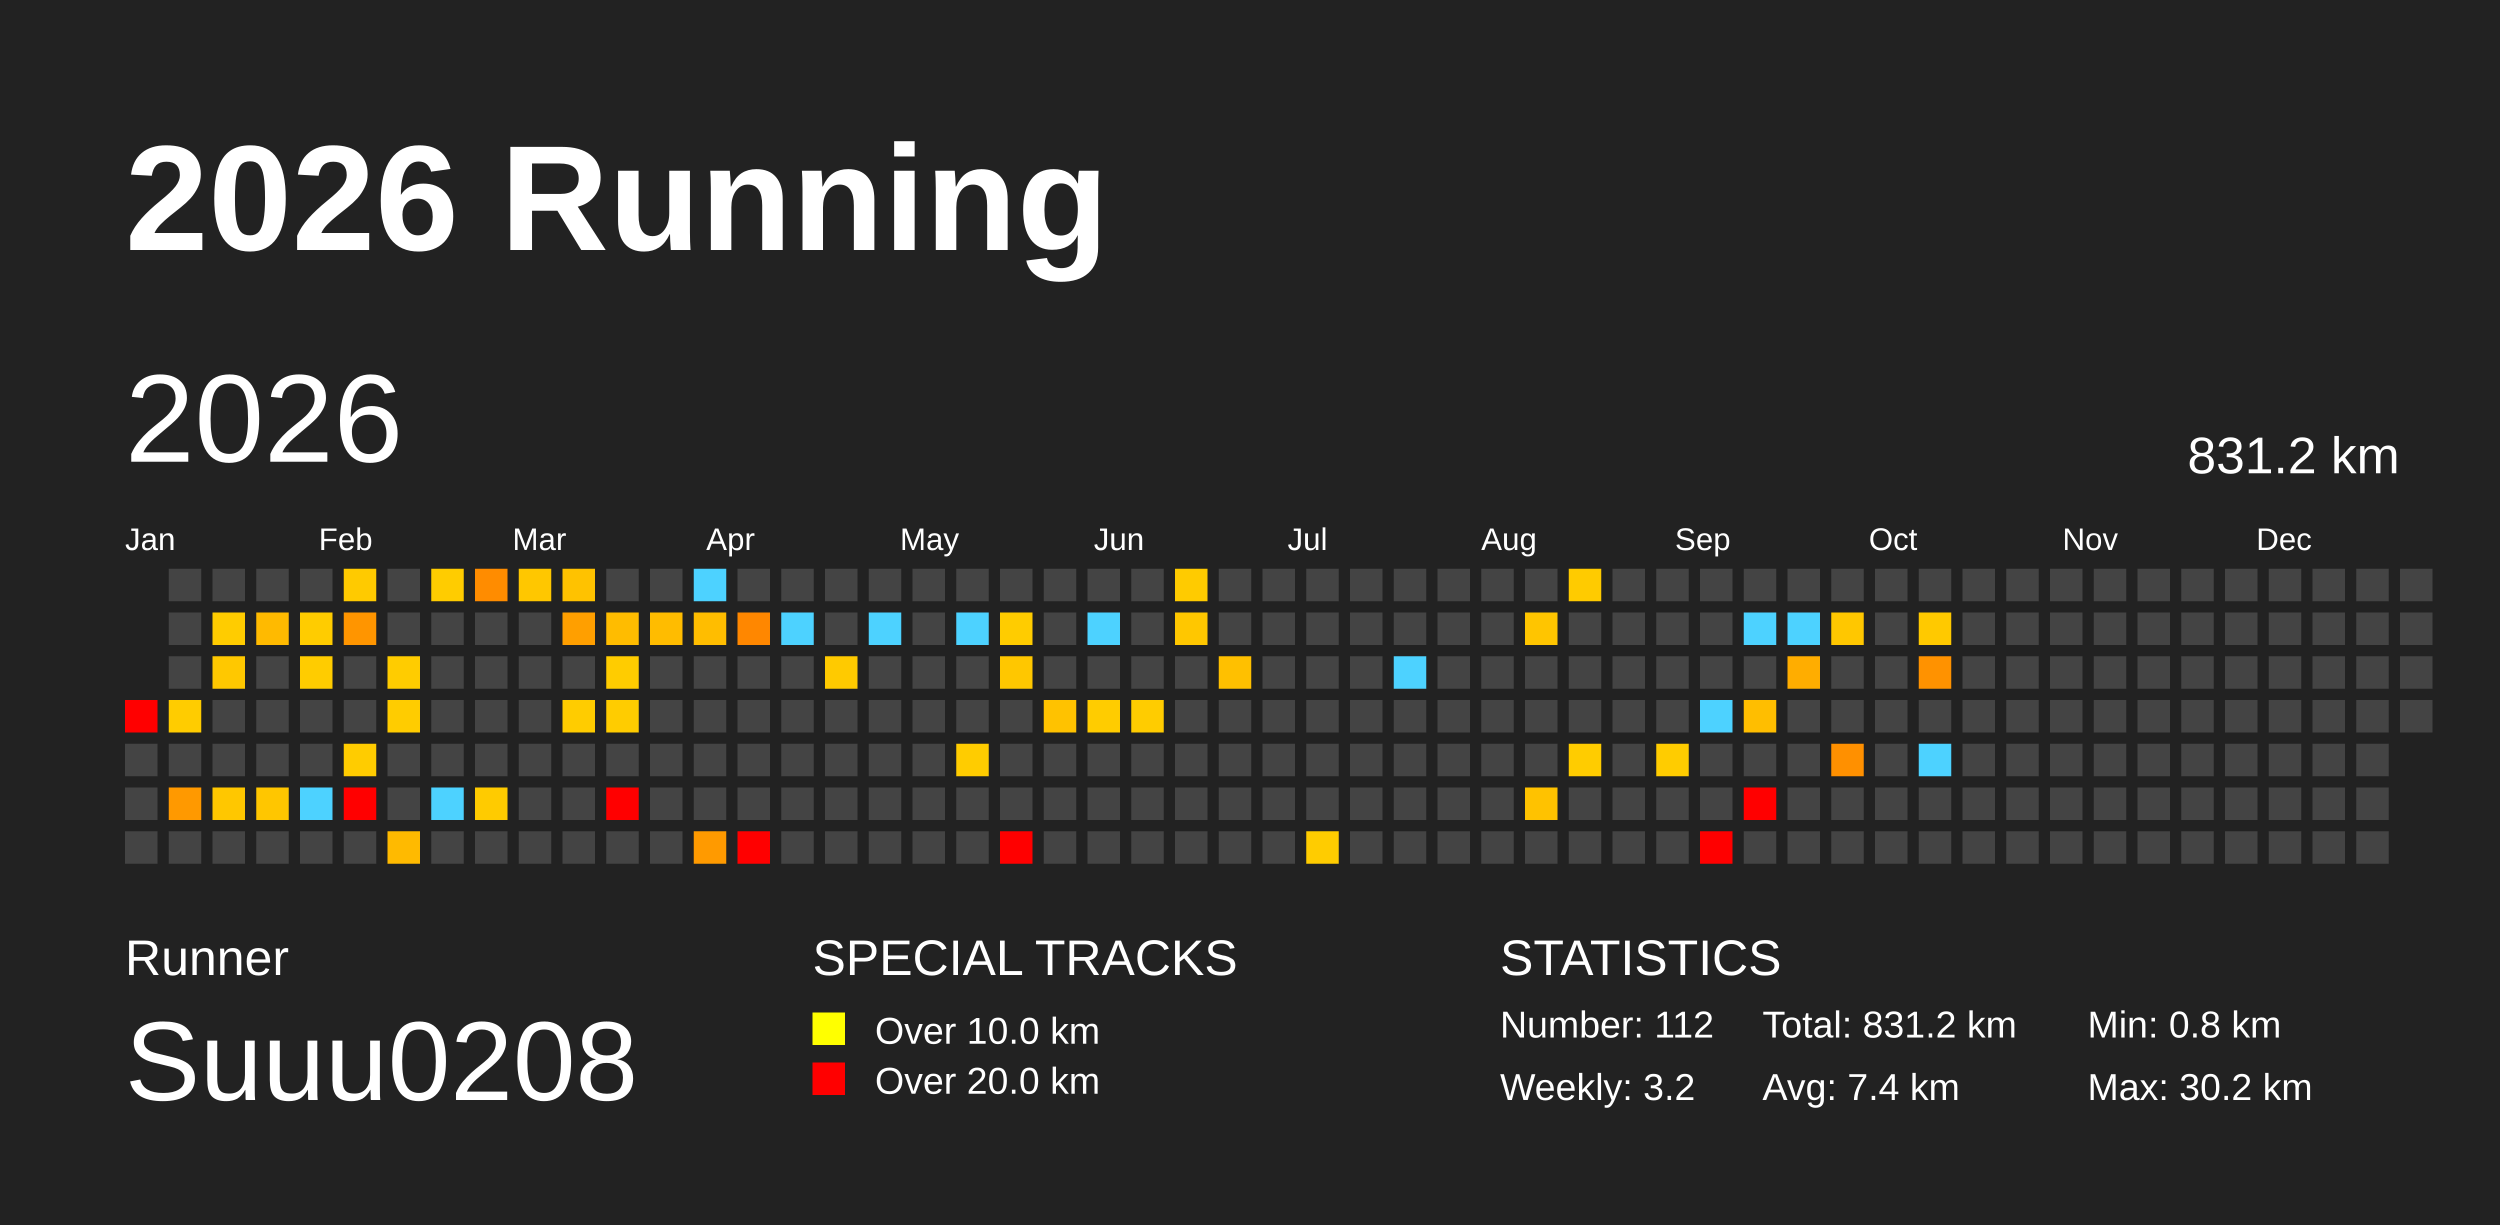
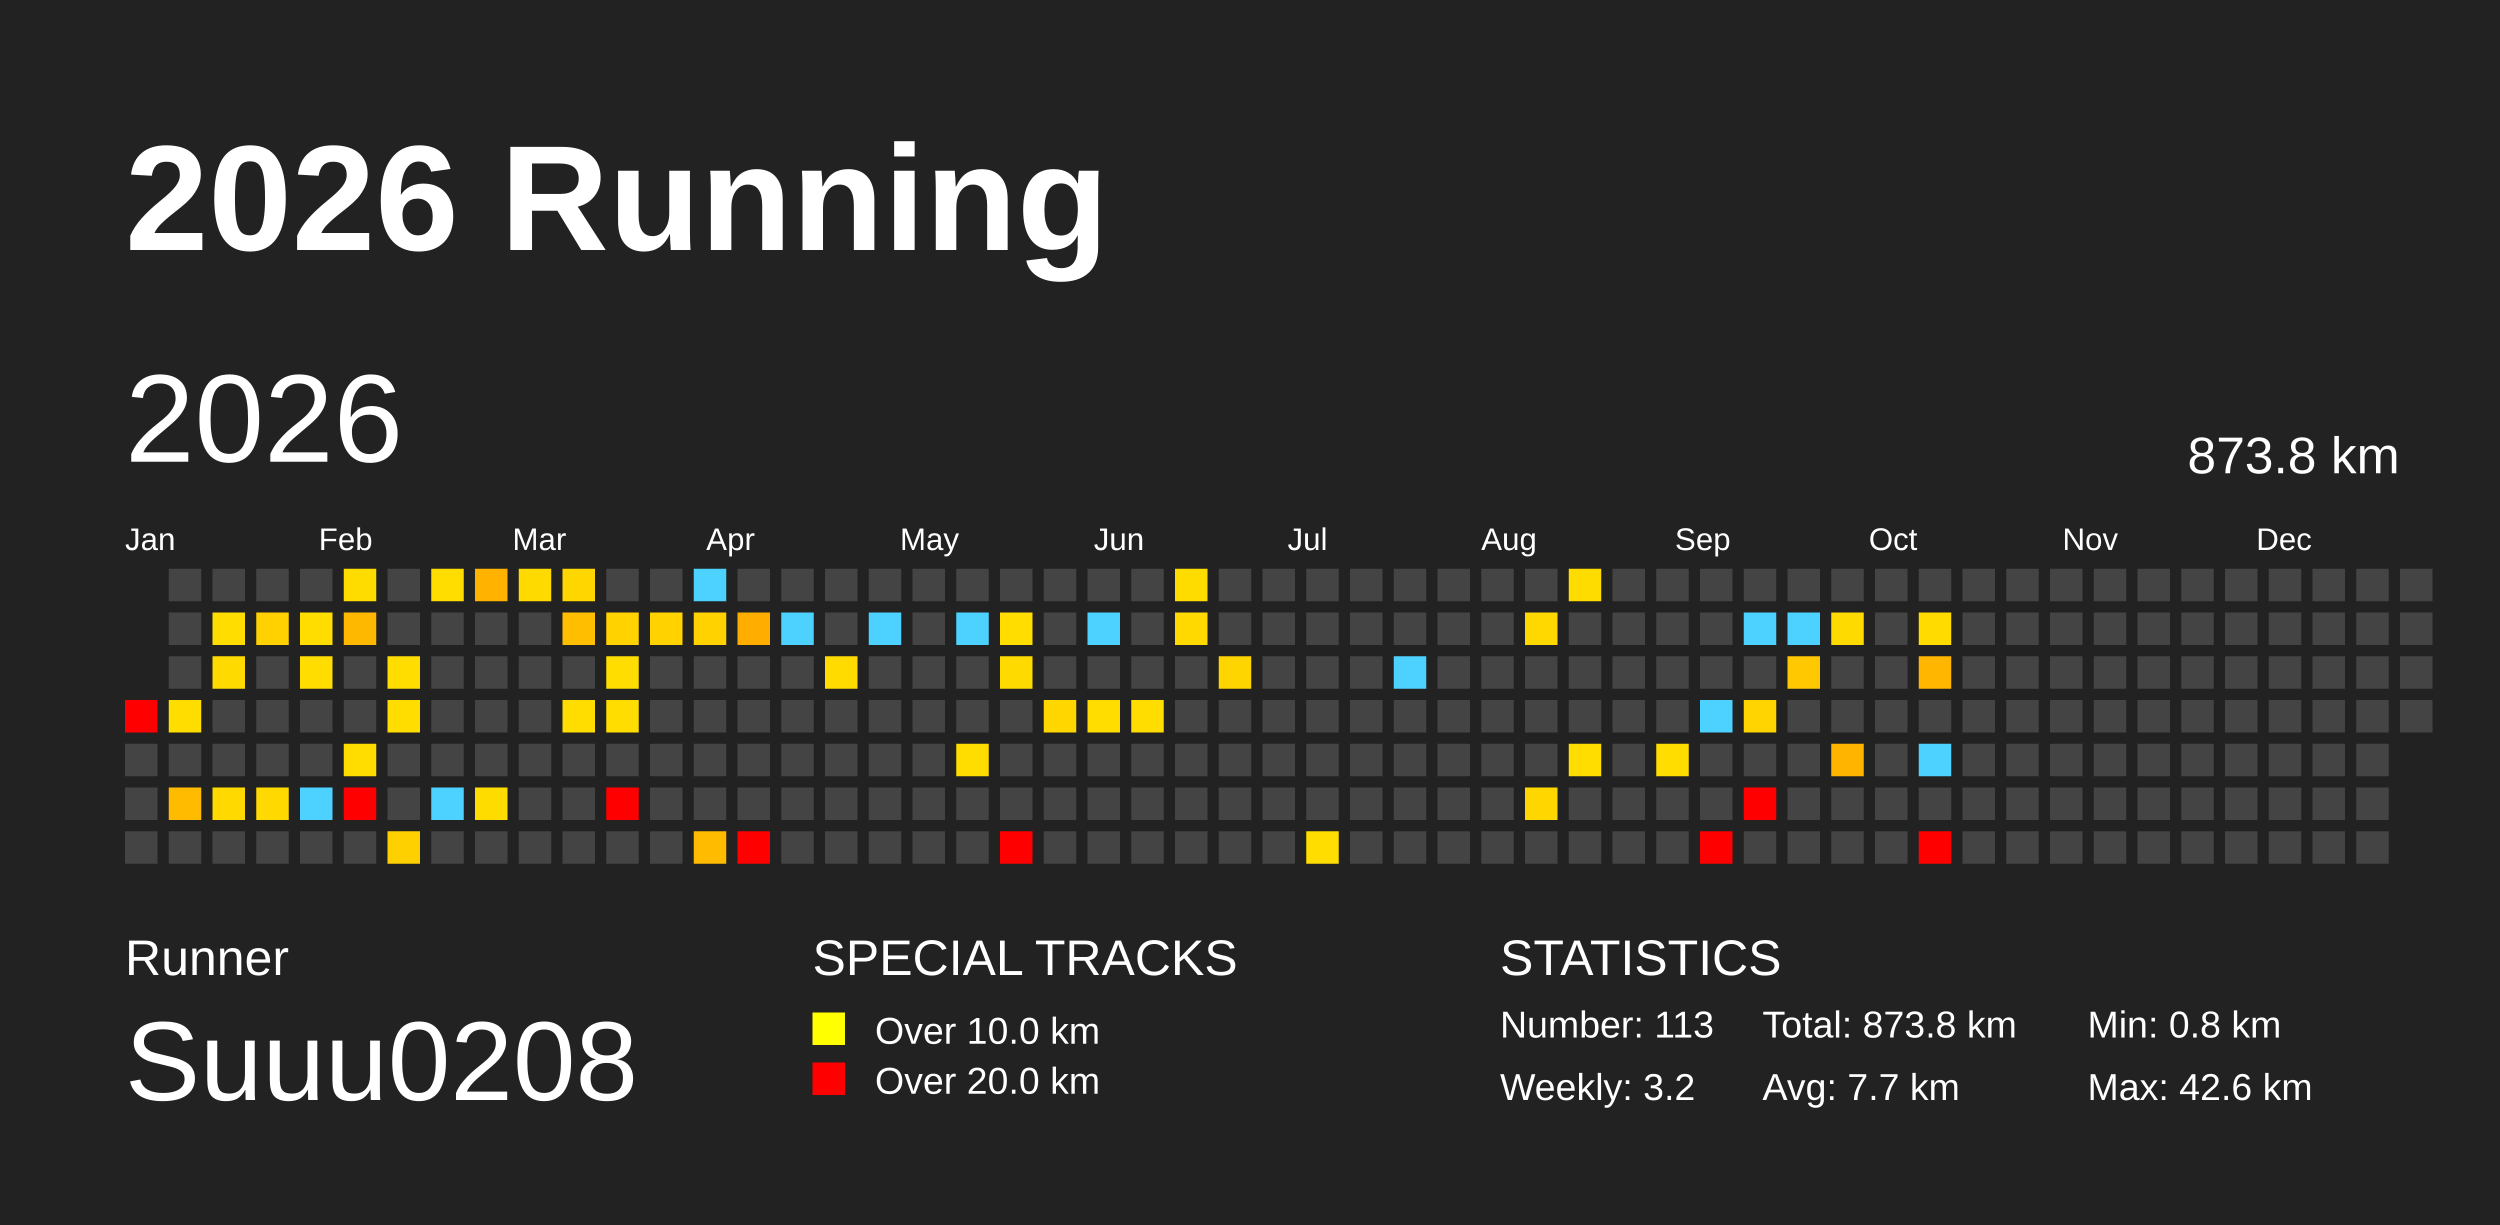
<svg xmlns="http://www.w3.org/2000/svg" baseProfile="full" height="98mm" version="1.1" viewBox="0,0,200,98" width="200mm">
  <defs />
  <rect fill="#222222" height="98" width="200" x="0" y="0" />
  <text fill="#FFFFFF" style="font-size:12px; font-family:Arial; font-weight:bold;" x="10" y="20">2026 Running</text>
  <text fill="#FFFFFF" style="font-size:4px; font-family:Arial" x="10" y="78">Runner</text>
  <text fill="#FFFFFF" style="font-size:9px; font-family:Arial" x="10" y="88">Suuu0208</text>
  <text fill="#FFFFFF" style="font-size:4px; font-family:Arial" x="65" y="78">SPECIAL TRACKS</text>
  <rect fill="yellow" height="2.6" width="2.6" x="65" y="81" />
  <text fill="#FFFFFF" style="font-size:3px; font-family:Arial" x="70" y="83.5">Over 10.0 km</text>
  <rect fill="red" height="2.6" width="2.6" x="65" y="85" />
  <text fill="#FFFFFF" style="font-size:3px; font-family:Arial" x="70" y="87.5">Over 20.0 km</text>
  <text fill="#FFFFFF" style="font-size:4px; font-family:Arial" x="120" y="78">STATISTICS</text>
-   <text fill="#FFFFFF" style="font-size:3px; font-family:Arial" x="120" y="83">Number: 112</text>
+   <text fill="#FFFFFF" style="font-size:3px; font-family:Arial" x="120" y="83">Number: 113</text>
  <text fill="#FFFFFF" style="font-size:3px; font-family:Arial" x="120" y="88">Weekly: 3.2</text>
-   <text fill="#FFFFFF" style="font-size:3px; font-family:Arial" x="141" y="83">Total: 831.2 km</text>
-   <text fill="#FFFFFF" style="font-size:3px; font-family:Arial" x="141" y="88">Avg: 7.4 km</text>
+   <text fill="#FFFFFF" style="font-size:3px; font-family:Arial" x="141" y="83">Total: 873.8 km</text>
+   <text fill="#FFFFFF" style="font-size:3px; font-family:Arial" x="141" y="88">Avg: 7.7 km</text>
  <text fill="#FFFFFF" style="font-size:3px; font-family:Arial" x="167" y="83">Min: 0.8 km</text>
-   <text fill="#FFFFFF" style="font-size:3px; font-family:Arial" x="167" y="88">Max: 30.2 km</text>
+   <text fill="#FFFFFF" style="font-size:3px; font-family:Arial" x="167" y="88">Max: 42.6 km</text>
  <text dominant-baseline="hanging" fill="#FFFFFF" style="font-size:10.0px; font-family:Arial;" x="10" y="30">2026</text>
-   <text dominant-baseline="hanging" fill="#FFFFFF" style="font-size:4.125px; font-family:Arial;" x="175" y="35">831.2 km</text>
+   <text dominant-baseline="hanging" fill="#FFFFFF" style="font-size:4.125px; font-family:Arial;" x="175" y="35">873.8 km</text>
  <text fill="#FFFFFF" style="font-size:2.5px; font-family:Arial" x="10.0" y="44">Jan</text>
  <text fill="#FFFFFF" style="font-size:2.5px; font-family:Arial" x="25.5" y="44">Feb</text>
  <text fill="#FFFFFF" style="font-size:2.5px; font-family:Arial" x="41.0" y="44">Mar</text>
  <text fill="#FFFFFF" style="font-size:2.5px; font-family:Arial" x="56.5" y="44">Apr</text>
  <text fill="#FFFFFF" style="font-size:2.5px; font-family:Arial" x="72.0" y="44">May</text>
  <text fill="#FFFFFF" style="font-size:2.5px; font-family:Arial" x="87.5" y="44">Jun</text>
  <text fill="#FFFFFF" style="font-size:2.5px; font-family:Arial" x="103.0" y="44">Jul</text>
  <text fill="#FFFFFF" style="font-size:2.5px; font-family:Arial" x="118.5" y="44">Aug</text>
  <text fill="#FFFFFF" style="font-size:2.5px; font-family:Arial" x="134.0" y="44">Sep</text>
  <text fill="#FFFFFF" style="font-size:2.5px; font-family:Arial" x="149.5" y="44">Oct</text>
  <text fill="#FFFFFF" style="font-size:2.5px; font-family:Arial" x="165.0" y="44">Nov</text>
  <text fill="#FFFFFF" style="font-size:2.5px; font-family:Arial" x="180.5" y="44">Dec</text>
  <rect fill="red" height="2.6" width="2.6" x="10.0" y="56.0" />
  <rect fill="#444444" height="2.6" width="2.6" x="10.0" y="59.5" />
  <rect fill="#444444" height="2.6" width="2.6" x="10.0" y="63.0" />
  <rect fill="#444444" height="2.6" width="2.6" x="10.0" y="66.5" />
  <rect fill="#444444" height="2.6" width="2.6" x="13.5" y="45.5" />
  <rect fill="#444444" height="2.6" width="2.6" x="13.5" y="49.0" />
  <rect fill="#444444" height="2.6" width="2.6" x="13.5" y="52.5" />
-   <rect fill="#ffcc00" height="2.6" width="2.6" x="13.5" y="56.0" />
+   <rect fill="#ffdd00" height="2.6" width="2.6" x="13.5" y="56.0" />
  <rect fill="#444444" height="2.6" width="2.6" x="13.5" y="59.5" />
-   <rect fill="#ff9900" height="2.6" width="2.6" x="13.5" y="63.0" />
+   <rect fill="#ffbb00" height="2.6" width="2.6" x="13.5" y="63.0" />
  <rect fill="#444444" height="2.6" width="2.6" x="13.5" y="66.5" />
  <rect fill="#444444" height="2.6" width="2.6" x="17.0" y="45.5" />
-   <rect fill="#ffcc00" height="2.6" width="2.6" x="17.0" y="49.0" />
-   <rect fill="#ffc800" height="2.6" width="2.6" x="17.0" y="52.5" />
+   <rect fill="#ffdd00" height="2.6" width="2.6" x="17.0" y="49.0" />
+   <rect fill="#ffda00" height="2.6" width="2.6" x="17.0" y="52.5" />
  <rect fill="#444444" height="2.6" width="2.6" x="17.0" y="56.0" />
  <rect fill="#444444" height="2.6" width="2.6" x="17.0" y="59.5" />
-   <rect fill="#ffc700" height="2.6" width="2.6" x="17.0" y="63.0" />
+   <rect fill="#ffd900" height="2.6" width="2.6" x="17.0" y="63.0" />
  <rect fill="#444444" height="2.6" width="2.6" x="17.0" y="66.5" />
  <rect fill="#444444" height="2.6" width="2.6" x="20.5" y="45.5" />
-   <rect fill="#ffba00" height="2.6" width="2.6" x="20.5" y="49.0" />
+   <rect fill="#ffd100" height="2.6" width="2.6" x="20.5" y="49.0" />
  <rect fill="#444444" height="2.6" width="2.6" x="20.5" y="52.5" />
  <rect fill="#444444" height="2.6" width="2.6" x="20.5" y="56.0" />
  <rect fill="#444444" height="2.6" width="2.6" x="20.5" y="59.5" />
-   <rect fill="#ffc600" height="2.6" width="2.6" x="20.5" y="63.0" />
+   <rect fill="#ffd900" height="2.6" width="2.6" x="20.5" y="63.0" />
  <rect fill="#444444" height="2.6" width="2.6" x="20.5" y="66.5" />
  <rect fill="#444444" height="2.6" width="2.6" x="24.0" y="45.5" />
-   <rect fill="#ffcc00" height="2.6" width="2.6" x="24.0" y="49.0" />
-   <rect fill="#ffcc00" height="2.6" width="2.6" x="24.0" y="52.5" />
+   <rect fill="#ffdd00" height="2.6" width="2.6" x="24.0" y="49.0" />
+   <rect fill="#ffdd00" height="2.6" width="2.6" x="24.0" y="52.5" />
  <rect fill="#444444" height="2.6" width="2.6" x="24.0" y="56.0" />
  <rect fill="#444444" height="2.6" width="2.6" x="24.0" y="59.5" />
  <rect fill="#4dd2ff" height="2.6" width="2.6" x="24.0" y="63.0" />
  <rect fill="#444444" height="2.6" width="2.6" x="24.0" y="66.5" />
-   <rect fill="#ffca00" height="2.6" width="2.6" x="27.5" y="45.5" />
-   <rect fill="#ff9500" height="2.6" width="2.6" x="27.5" y="49.0" />
+   <rect fill="#ffdc00" height="2.6" width="2.6" x="27.5" y="45.5" />
+   <rect fill="#ffb800" height="2.6" width="2.6" x="27.5" y="49.0" />
  <rect fill="#444444" height="2.6" width="2.6" x="27.5" y="52.5" />
  <rect fill="#444444" height="2.6" width="2.6" x="27.5" y="56.0" />
-   <rect fill="#ffcc00" height="2.6" width="2.6" x="27.5" y="59.5" />
+   <rect fill="#ffdd00" height="2.6" width="2.6" x="27.5" y="59.5" />
  <rect fill="red" height="2.6" width="2.6" x="27.5" y="63.0" />
  <rect fill="#444444" height="2.6" width="2.6" x="27.5" y="66.5" />
  <rect fill="#444444" height="2.6" width="2.6" x="31.0" y="45.5" />
  <rect fill="#444444" height="2.6" width="2.6" x="31.0" y="49.0" />
-   <rect fill="#ffcc00" height="2.6" width="2.6" x="31.0" y="52.5" />
-   <rect fill="#ffcc00" height="2.6" width="2.6" x="31.0" y="56.0" />
+   <rect fill="#ffdd00" height="2.6" width="2.6" x="31.0" y="52.5" />
+   <rect fill="#ffdd00" height="2.6" width="2.6" x="31.0" y="56.0" />
  <rect fill="#444444" height="2.6" width="2.6" x="31.0" y="59.5" />
  <rect fill="#444444" height="2.6" width="2.6" x="31.0" y="63.0" />
-   <rect fill="#ffba00" height="2.6" width="2.6" x="31.0" y="66.5" />
-   <rect fill="#ffcc00" height="2.6" width="2.6" x="34.5" y="45.5" />
+   <rect fill="#ffd000" height="2.6" width="2.6" x="31.0" y="66.5" />
+   <rect fill="#ffdd00" height="2.6" width="2.6" x="34.5" y="45.5" />
  <rect fill="#444444" height="2.6" width="2.6" x="34.5" y="49.0" />
  <rect fill="#444444" height="2.6" width="2.6" x="34.5" y="52.5" />
  <rect fill="#444444" height="2.6" width="2.6" x="34.5" y="56.0" />
  <rect fill="#444444" height="2.6" width="2.6" x="34.5" y="59.5" />
  <rect fill="#4dd2ff" height="2.6" width="2.6" x="34.5" y="63.0" />
  <rect fill="#444444" height="2.6" width="2.6" x="34.5" y="66.5" />
-   <rect fill="#ff8c00" height="2.6" width="2.6" x="38.0" y="45.5" />
+   <rect fill="#ffb200" height="2.6" width="2.6" x="38.0" y="45.5" />
  <rect fill="#444444" height="2.6" width="2.6" x="38.0" y="49.0" />
  <rect fill="#444444" height="2.6" width="2.6" x="38.0" y="52.5" />
  <rect fill="#444444" height="2.6" width="2.6" x="38.0" y="56.0" />
  <rect fill="#444444" height="2.6" width="2.6" x="38.0" y="59.5" />
-   <rect fill="#ffcb00" height="2.6" width="2.6" x="38.0" y="63.0" />
+   <rect fill="#ffdc00" height="2.6" width="2.6" x="38.0" y="63.0" />
  <rect fill="#444444" height="2.6" width="2.6" x="38.0" y="66.5" />
-   <rect fill="#ffc700" height="2.6" width="2.6" x="41.5" y="45.5" />
+   <rect fill="#ffda00" height="2.6" width="2.6" x="41.5" y="45.5" />
  <rect fill="#444444" height="2.6" width="2.6" x="41.5" y="49.0" />
  <rect fill="#444444" height="2.6" width="2.6" x="41.5" y="52.5" />
  <rect fill="#444444" height="2.6" width="2.6" x="41.5" y="56.0" />
  <rect fill="#444444" height="2.6" width="2.6" x="41.5" y="59.5" />
  <rect fill="#444444" height="2.6" width="2.6" x="41.5" y="63.0" />
  <rect fill="#444444" height="2.6" width="2.6" x="41.5" y="66.5" />
-   <rect fill="#ffc200" height="2.6" width="2.6" x="45.0" y="45.5" />
-   <rect fill="#ff9f00" height="2.6" width="2.6" x="45.0" y="49.0" />
+   <rect fill="#ffd600" height="2.6" width="2.6" x="45.0" y="45.5" />
+   <rect fill="#ffbf00" height="2.6" width="2.6" x="45.0" y="49.0" />
  <rect fill="#444444" height="2.6" width="2.6" x="45.0" y="52.5" />
-   <rect fill="#ffcc00" height="2.6" width="2.6" x="45.0" y="56.0" />
+   <rect fill="#ffdd00" height="2.6" width="2.6" x="45.0" y="56.0" />
  <rect fill="#444444" height="2.6" width="2.6" x="45.0" y="59.5" />
  <rect fill="#444444" height="2.6" width="2.6" x="45.0" y="63.0" />
  <rect fill="#444444" height="2.6" width="2.6" x="45.0" y="66.5" />
  <rect fill="#444444" height="2.6" width="2.6" x="48.5" y="45.5" />
-   <rect fill="#ffbc00" height="2.6" width="2.6" x="48.5" y="49.0" />
-   <rect fill="#ffcc00" height="2.6" width="2.6" x="48.5" y="52.5" />
-   <rect fill="#ffcc00" height="2.6" width="2.6" x="48.5" y="56.0" />
+   <rect fill="#ffd200" height="2.6" width="2.6" x="48.5" y="49.0" />
+   <rect fill="#ffdd00" height="2.6" width="2.6" x="48.5" y="52.5" />
+   <rect fill="#ffdd00" height="2.6" width="2.6" x="48.5" y="56.0" />
  <rect fill="#444444" height="2.6" width="2.6" x="48.5" y="59.5" />
  <rect fill="red" height="2.6" width="2.6" x="48.5" y="63.0" />
  <rect fill="#444444" height="2.6" width="2.6" x="48.5" y="66.5" />
  <rect fill="#444444" height="2.6" width="2.6" x="52.0" y="45.5" />
-   <rect fill="#ffbc00" height="2.6" width="2.6" x="52.0" y="49.0" />
+   <rect fill="#ffd200" height="2.6" width="2.6" x="52.0" y="49.0" />
  <rect fill="#444444" height="2.6" width="2.6" x="52.0" y="52.5" />
  <rect fill="#444444" height="2.6" width="2.6" x="52.0" y="56.0" />
  <rect fill="#444444" height="2.6" width="2.6" x="52.0" y="59.5" />
  <rect fill="#444444" height="2.6" width="2.6" x="52.0" y="63.0" />
  <rect fill="#444444" height="2.6" width="2.6" x="52.0" y="66.5" />
  <rect fill="#4dd2ff" height="2.6" width="2.6" x="55.5" y="45.5" />
-   <rect fill="#ffbd00" height="2.6" width="2.6" x="55.5" y="49.0" />
+   <rect fill="#ffd200" height="2.6" width="2.6" x="55.5" y="49.0" />
  <rect fill="#444444" height="2.6" width="2.6" x="55.5" y="52.5" />
  <rect fill="#444444" height="2.6" width="2.6" x="55.5" y="56.0" />
  <rect fill="#444444" height="2.6" width="2.6" x="55.5" y="59.5" />
  <rect fill="#444444" height="2.6" width="2.6" x="55.5" y="63.0" />
-   <rect fill="#ff9a00" height="2.6" width="2.6" x="55.5" y="66.5" />
+   <rect fill="#ffbb00" height="2.6" width="2.6" x="55.5" y="66.5" />
  <rect fill="#444444" height="2.6" width="2.6" x="59.0" y="45.5" />
-   <rect fill="#ff8700" height="2.6" width="2.6" x="59.0" y="49.0" />
+   <rect fill="#ffae00" height="2.6" width="2.6" x="59.0" y="49.0" />
  <rect fill="#444444" height="2.6" width="2.6" x="59.0" y="52.5" />
  <rect fill="#444444" height="2.6" width="2.6" x="59.0" y="56.0" />
  <rect fill="#444444" height="2.6" width="2.6" x="59.0" y="59.5" />
  <rect fill="#444444" height="2.6" width="2.6" x="59.0" y="63.0" />
  <rect fill="red" height="2.6" width="2.6" x="59.0" y="66.5" />
  <rect fill="#444444" height="2.6" width="2.6" x="62.5" y="45.5" />
  <rect fill="#4dd2ff" height="2.6" width="2.6" x="62.5" y="49.0" />
  <rect fill="#444444" height="2.6" width="2.6" x="62.5" y="52.5" />
  <rect fill="#444444" height="2.6" width="2.6" x="62.5" y="56.0" />
  <rect fill="#444444" height="2.6" width="2.6" x="62.5" y="59.5" />
  <rect fill="#444444" height="2.6" width="2.6" x="62.5" y="63.0" />
  <rect fill="#444444" height="2.6" width="2.6" x="62.5" y="66.5" />
  <rect fill="#444444" height="2.6" width="2.6" x="66.0" y="45.5" />
  <rect fill="#444444" height="2.6" width="2.6" x="66.0" y="49.0" />
-   <rect fill="#ffca00" height="2.6" width="2.6" x="66.0" y="52.5" />
+   <rect fill="#ffdb00" height="2.6" width="2.6" x="66.0" y="52.5" />
  <rect fill="#444444" height="2.6" width="2.6" x="66.0" y="56.0" />
  <rect fill="#444444" height="2.6" width="2.6" x="66.0" y="59.5" />
  <rect fill="#444444" height="2.6" width="2.6" x="66.0" y="63.0" />
  <rect fill="#444444" height="2.6" width="2.6" x="66.0" y="66.5" />
  <rect fill="#444444" height="2.6" width="2.6" x="69.5" y="45.5" />
  <rect fill="#4dd2ff" height="2.6" width="2.6" x="69.5" y="49.0" />
  <rect fill="#444444" height="2.6" width="2.6" x="69.5" y="52.5" />
  <rect fill="#444444" height="2.6" width="2.6" x="69.5" y="56.0" />
  <rect fill="#444444" height="2.6" width="2.6" x="69.5" y="59.5" />
  <rect fill="#444444" height="2.6" width="2.6" x="69.5" y="63.0" />
  <rect fill="#444444" height="2.6" width="2.6" x="69.5" y="66.5" />
  <rect fill="#444444" height="2.6" width="2.6" x="73.0" y="45.5" />
  <rect fill="#444444" height="2.6" width="2.6" x="73.0" y="49.0" />
  <rect fill="#444444" height="2.6" width="2.6" x="73.0" y="52.5" />
  <rect fill="#444444" height="2.6" width="2.6" x="73.0" y="56.0" />
  <rect fill="#444444" height="2.6" width="2.6" x="73.0" y="59.5" />
  <rect fill="#444444" height="2.6" width="2.6" x="73.0" y="63.0" />
  <rect fill="#444444" height="2.6" width="2.6" x="73.0" y="66.5" />
  <rect fill="#444444" height="2.6" width="2.6" x="76.5" y="45.5" />
  <rect fill="#4dd2ff" height="2.6" width="2.6" x="76.5" y="49.0" />
  <rect fill="#444444" height="2.6" width="2.6" x="76.5" y="52.5" />
  <rect fill="#444444" height="2.6" width="2.6" x="76.5" y="56.0" />
-   <rect fill="#ffcc00" height="2.6" width="2.6" x="76.5" y="59.5" />
+   <rect fill="#ffdd00" height="2.6" width="2.6" x="76.5" y="59.5" />
  <rect fill="#444444" height="2.6" width="2.6" x="76.5" y="63.0" />
  <rect fill="#444444" height="2.6" width="2.6" x="76.5" y="66.5" />
  <rect fill="#444444" height="2.6" width="2.6" x="80.0" y="45.5" />
-   <rect fill="#ffcc00" height="2.6" width="2.6" x="80.0" y="49.0" />
-   <rect fill="#ffc700" height="2.6" width="2.6" x="80.0" y="52.5" />
+   <rect fill="#ffdd00" height="2.6" width="2.6" x="80.0" y="49.0" />
+   <rect fill="#ffda00" height="2.6" width="2.6" x="80.0" y="52.5" />
  <rect fill="#444444" height="2.6" width="2.6" x="80.0" y="56.0" />
  <rect fill="#444444" height="2.6" width="2.6" x="80.0" y="59.5" />
  <rect fill="#444444" height="2.6" width="2.6" x="80.0" y="63.0" />
  <rect fill="red" height="2.6" width="2.6" x="80.0" y="66.5" />
  <rect fill="#444444" height="2.6" width="2.6" x="83.5" y="45.5" />
  <rect fill="#444444" height="2.6" width="2.6" x="83.5" y="49.0" />
  <rect fill="#444444" height="2.6" width="2.6" x="83.5" y="52.5" />
-   <rect fill="#ffc200" height="2.6" width="2.6" x="83.5" y="56.0" />
+   <rect fill="#ffd600" height="2.6" width="2.6" x="83.5" y="56.0" />
  <rect fill="#444444" height="2.6" width="2.6" x="83.5" y="59.5" />
  <rect fill="#444444" height="2.6" width="2.6" x="83.5" y="63.0" />
  <rect fill="#444444" height="2.6" width="2.6" x="83.5" y="66.5" />
  <rect fill="#444444" height="2.6" width="2.6" x="87.0" y="45.5" />
  <rect fill="#4dd2ff" height="2.6" width="2.6" x="87.0" y="49.0" />
  <rect fill="#444444" height="2.6" width="2.6" x="87.0" y="52.5" />
-   <rect fill="#ffcc00" height="2.6" width="2.6" x="87.0" y="56.0" />
+   <rect fill="#ffdd00" height="2.6" width="2.6" x="87.0" y="56.0" />
  <rect fill="#444444" height="2.6" width="2.6" x="87.0" y="59.5" />
  <rect fill="#444444" height="2.6" width="2.6" x="87.0" y="63.0" />
  <rect fill="#444444" height="2.6" width="2.6" x="87.0" y="66.5" />
  <rect fill="#444444" height="2.6" width="2.6" x="90.5" y="45.5" />
  <rect fill="#444444" height="2.6" width="2.6" x="90.5" y="49.0" />
  <rect fill="#444444" height="2.6" width="2.6" x="90.5" y="52.5" />
-   <rect fill="#ffcc00" height="2.6" width="2.6" x="90.5" y="56.0" />
+   <rect fill="#ffdd00" height="2.6" width="2.6" x="90.5" y="56.0" />
  <rect fill="#444444" height="2.6" width="2.6" x="90.5" y="59.5" />
  <rect fill="#444444" height="2.6" width="2.6" x="90.5" y="63.0" />
  <rect fill="#444444" height="2.6" width="2.6" x="90.5" y="66.5" />
-   <rect fill="#ffcb00" height="2.6" width="2.6" x="94.0" y="45.5" />
-   <rect fill="#ffc700" height="2.6" width="2.6" x="94.0" y="49.0" />
+   <rect fill="#ffdc00" height="2.6" width="2.6" x="94.0" y="45.5" />
+   <rect fill="#ffd900" height="2.6" width="2.6" x="94.0" y="49.0" />
  <rect fill="#444444" height="2.6" width="2.6" x="94.0" y="52.5" />
  <rect fill="#444444" height="2.6" width="2.6" x="94.0" y="56.0" />
  <rect fill="#444444" height="2.6" width="2.6" x="94.0" y="59.5" />
  <rect fill="#444444" height="2.6" width="2.6" x="94.0" y="63.0" />
  <rect fill="#444444" height="2.6" width="2.6" x="94.0" y="66.5" />
  <rect fill="#444444" height="2.6" width="2.6" x="97.5" y="45.5" />
  <rect fill="#444444" height="2.6" width="2.6" x="97.5" y="49.0" />
-   <rect fill="#ffc000" height="2.6" width="2.6" x="97.5" y="52.5" />
+   <rect fill="#ffd500" height="2.6" width="2.6" x="97.5" y="52.5" />
  <rect fill="#444444" height="2.6" width="2.6" x="97.5" y="56.0" />
  <rect fill="#444444" height="2.6" width="2.6" x="97.5" y="59.5" />
  <rect fill="#444444" height="2.6" width="2.6" x="97.5" y="63.0" />
  <rect fill="#444444" height="2.6" width="2.6" x="97.5" y="66.5" />
  <rect fill="#444444" height="2.6" width="2.6" x="101.0" y="45.5" />
  <rect fill="#444444" height="2.6" width="2.6" x="101.0" y="49.0" />
  <rect fill="#444444" height="2.6" width="2.6" x="101.0" y="52.5" />
  <rect fill="#444444" height="2.6" width="2.6" x="101.0" y="56.0" />
  <rect fill="#444444" height="2.6" width="2.6" x="101.0" y="59.5" />
  <rect fill="#444444" height="2.6" width="2.6" x="101.0" y="63.0" />
  <rect fill="#444444" height="2.6" width="2.6" x="101.0" y="66.5" />
  <rect fill="#444444" height="2.6" width="2.6" x="104.5" y="45.5" />
  <rect fill="#444444" height="2.6" width="2.6" x="104.5" y="49.0" />
  <rect fill="#444444" height="2.6" width="2.6" x="104.5" y="52.5" />
  <rect fill="#444444" height="2.6" width="2.6" x="104.5" y="56.0" />
  <rect fill="#444444" height="2.6" width="2.6" x="104.5" y="59.5" />
  <rect fill="#444444" height="2.6" width="2.6" x="104.5" y="63.0" />
-   <rect fill="#ffcc00" height="2.6" width="2.6" x="104.5" y="66.5" />
+   <rect fill="#ffdd00" height="2.6" width="2.6" x="104.5" y="66.5" />
  <rect fill="#444444" height="2.6" width="2.6" x="108.0" y="45.5" />
  <rect fill="#444444" height="2.6" width="2.6" x="108.0" y="49.0" />
  <rect fill="#444444" height="2.6" width="2.6" x="108.0" y="52.5" />
  <rect fill="#444444" height="2.6" width="2.6" x="108.0" y="56.0" />
  <rect fill="#444444" height="2.6" width="2.6" x="108.0" y="59.5" />
  <rect fill="#444444" height="2.6" width="2.6" x="108.0" y="63.0" />
  <rect fill="#444444" height="2.6" width="2.6" x="108.0" y="66.5" />
  <rect fill="#444444" height="2.6" width="2.6" x="111.5" y="45.5" />
  <rect fill="#444444" height="2.6" width="2.6" x="111.5" y="49.0" />
  <rect fill="#4dd2ff" height="2.6" width="2.6" x="111.5" y="52.5" />
  <rect fill="#444444" height="2.6" width="2.6" x="111.5" y="56.0" />
  <rect fill="#444444" height="2.6" width="2.6" x="111.5" y="59.5" />
  <rect fill="#444444" height="2.6" width="2.6" x="111.5" y="63.0" />
  <rect fill="#444444" height="2.6" width="2.6" x="111.5" y="66.5" />
  <rect fill="#444444" height="2.6" width="2.6" x="115.0" y="45.5" />
  <rect fill="#444444" height="2.6" width="2.6" x="115.0" y="49.0" />
  <rect fill="#444444" height="2.6" width="2.6" x="115.0" y="52.5" />
  <rect fill="#444444" height="2.6" width="2.6" x="115.0" y="56.0" />
  <rect fill="#444444" height="2.6" width="2.6" x="115.0" y="59.5" />
  <rect fill="#444444" height="2.6" width="2.6" x="115.0" y="63.0" />
  <rect fill="#444444" height="2.6" width="2.6" x="115.0" y="66.5" />
  <rect fill="#444444" height="2.6" width="2.6" x="118.5" y="45.5" />
  <rect fill="#444444" height="2.6" width="2.6" x="118.5" y="49.0" />
  <rect fill="#444444" height="2.6" width="2.6" x="118.5" y="52.5" />
  <rect fill="#444444" height="2.6" width="2.6" x="118.5" y="56.0" />
  <rect fill="#444444" height="2.6" width="2.6" x="118.5" y="59.5" />
  <rect fill="#444444" height="2.6" width="2.6" x="118.5" y="63.0" />
  <rect fill="#444444" height="2.6" width="2.6" x="118.5" y="66.5" />
  <rect fill="#444444" height="2.6" width="2.6" x="122.0" y="45.5" />
-   <rect fill="#ffc500" height="2.6" width="2.6" x="122.0" y="49.0" />
+   <rect fill="#ffd800" height="2.6" width="2.6" x="122.0" y="49.0" />
  <rect fill="#444444" height="2.6" width="2.6" x="122.0" y="52.5" />
  <rect fill="#444444" height="2.6" width="2.6" x="122.0" y="56.0" />
  <rect fill="#444444" height="2.6" width="2.6" x="122.0" y="59.5" />
-   <rect fill="#ffc200" height="2.6" width="2.6" x="122.0" y="63.0" />
+   <rect fill="#ffd600" height="2.6" width="2.6" x="122.0" y="63.0" />
  <rect fill="#444444" height="2.6" width="2.6" x="122.0" y="66.5" />
-   <rect fill="#ffcb00" height="2.6" width="2.6" x="125.5" y="45.5" />
+   <rect fill="#ffdc00" height="2.6" width="2.6" x="125.5" y="45.5" />
  <rect fill="#444444" height="2.6" width="2.6" x="125.5" y="49.0" />
  <rect fill="#444444" height="2.6" width="2.6" x="125.5" y="52.5" />
  <rect fill="#444444" height="2.6" width="2.6" x="125.5" y="56.0" />
-   <rect fill="#ffcc00" height="2.6" width="2.6" x="125.5" y="59.5" />
+   <rect fill="#ffdd00" height="2.6" width="2.6" x="125.5" y="59.5" />
  <rect fill="#444444" height="2.6" width="2.6" x="125.5" y="63.0" />
  <rect fill="#444444" height="2.6" width="2.6" x="125.5" y="66.5" />
  <rect fill="#444444" height="2.6" width="2.6" x="129.0" y="45.5" />
  <rect fill="#444444" height="2.6" width="2.6" x="129.0" y="49.0" />
  <rect fill="#444444" height="2.6" width="2.6" x="129.0" y="52.5" />
  <rect fill="#444444" height="2.6" width="2.6" x="129.0" y="56.0" />
  <rect fill="#444444" height="2.6" width="2.6" x="129.0" y="59.5" />
  <rect fill="#444444" height="2.6" width="2.6" x="129.0" y="63.0" />
  <rect fill="#444444" height="2.6" width="2.6" x="129.0" y="66.5" />
  <rect fill="#444444" height="2.6" width="2.6" x="132.5" y="45.5" />
  <rect fill="#444444" height="2.6" width="2.6" x="132.5" y="49.0" />
  <rect fill="#444444" height="2.6" width="2.6" x="132.5" y="52.5" />
  <rect fill="#444444" height="2.6" width="2.6" x="132.5" y="56.0" />
-   <rect fill="#ffcc00" height="2.6" width="2.6" x="132.5" y="59.5" />
+   <rect fill="#ffdd00" height="2.6" width="2.6" x="132.5" y="59.5" />
  <rect fill="#444444" height="2.6" width="2.6" x="132.5" y="63.0" />
  <rect fill="#444444" height="2.6" width="2.6" x="132.5" y="66.5" />
  <rect fill="#444444" height="2.6" width="2.6" x="136.0" y="45.5" />
  <rect fill="#444444" height="2.6" width="2.6" x="136.0" y="49.0" />
  <rect fill="#444444" height="2.6" width="2.6" x="136.0" y="52.5" />
  <rect fill="#4dd2ff" height="2.6" width="2.6" x="136.0" y="56.0" />
  <rect fill="#444444" height="2.6" width="2.6" x="136.0" y="59.5" />
  <rect fill="#444444" height="2.6" width="2.6" x="136.0" y="63.0" />
  <rect fill="red" height="2.6" width="2.6" x="136.0" y="66.5" />
  <rect fill="#444444" height="2.6" width="2.6" x="139.5" y="45.5" />
  <rect fill="#4dd2ff" height="2.6" width="2.6" x="139.5" y="49.0" />
  <rect fill="#444444" height="2.6" width="2.6" x="139.5" y="52.5" />
-   <rect fill="#ffbe00" height="2.6" width="2.6" x="139.5" y="56.0" />
+   <rect fill="#ffd400" height="2.6" width="2.6" x="139.5" y="56.0" />
  <rect fill="#444444" height="2.6" width="2.6" x="139.5" y="59.5" />
  <rect fill="red" height="2.6" width="2.6" x="139.5" y="63.0" />
  <rect fill="#444444" height="2.6" width="2.6" x="139.5" y="66.5" />
  <rect fill="#444444" height="2.6" width="2.6" x="143.0" y="45.5" />
  <rect fill="#4dd2ff" height="2.6" width="2.6" x="143.0" y="49.0" />
-   <rect fill="#ffad00" height="2.6" width="2.6" x="143.0" y="52.5" />
+   <rect fill="#ffc800" height="2.6" width="2.6" x="143.0" y="52.5" />
  <rect fill="#444444" height="2.6" width="2.6" x="143.0" y="56.0" />
  <rect fill="#444444" height="2.6" width="2.6" x="143.0" y="59.5" />
  <rect fill="#444444" height="2.6" width="2.6" x="143.0" y="63.0" />
  <rect fill="#444444" height="2.6" width="2.6" x="143.0" y="66.5" />
  <rect fill="#444444" height="2.6" width="2.6" x="146.5" y="45.5" />
-   <rect fill="#ffc700" height="2.6" width="2.6" x="146.5" y="49.0" />
+   <rect fill="#ffda00" height="2.6" width="2.6" x="146.5" y="49.0" />
  <rect fill="#444444" height="2.6" width="2.6" x="146.5" y="52.5" />
  <rect fill="#444444" height="2.6" width="2.6" x="146.5" y="56.0" />
-   <rect fill="#ff9000" height="2.6" width="2.6" x="146.5" y="59.5" />
+   <rect fill="#ffb400" height="2.6" width="2.6" x="146.5" y="59.5" />
  <rect fill="#444444" height="2.6" width="2.6" x="146.5" y="63.0" />
  <rect fill="#444444" height="2.6" width="2.6" x="146.5" y="66.5" />
  <rect fill="#444444" height="2.6" width="2.6" x="150.0" y="45.5" />
  <rect fill="#444444" height="2.6" width="2.6" x="150.0" y="49.0" />
  <rect fill="#444444" height="2.6" width="2.6" x="150.0" y="52.5" />
  <rect fill="#444444" height="2.6" width="2.6" x="150.0" y="56.0" />
  <rect fill="#444444" height="2.6" width="2.6" x="150.0" y="59.5" />
  <rect fill="#444444" height="2.6" width="2.6" x="150.0" y="63.0" />
  <rect fill="#444444" height="2.6" width="2.6" x="150.0" y="66.5" />
  <rect fill="#444444" height="2.6" width="2.6" x="153.5" y="45.5" />
-   <rect fill="#ffc900" height="2.6" width="2.6" x="153.5" y="49.0" />
-   <rect fill="#ff9200" height="2.6" width="2.6" x="153.5" y="52.5" />
+   <rect fill="#ffdb00" height="2.6" width="2.6" x="153.5" y="49.0" />
+   <rect fill="#ffb600" height="2.6" width="2.6" x="153.5" y="52.5" />
  <rect fill="#444444" height="2.6" width="2.6" x="153.5" y="56.0" />
  <rect fill="#4dd2ff" height="2.6" width="2.6" x="153.5" y="59.5" />
  <rect fill="#444444" height="2.6" width="2.6" x="153.5" y="63.0" />
-   <rect fill="#444444" height="2.6" width="2.6" x="153.5" y="66.5" />
+   <rect fill="red" height="2.6" width="2.6" x="153.5" y="66.5" />
  <rect fill="#444444" height="2.6" width="2.6" x="157.0" y="45.5" />
  <rect fill="#444444" height="2.6" width="2.6" x="157.0" y="49.0" />
  <rect fill="#444444" height="2.6" width="2.6" x="157.0" y="52.5" />
  <rect fill="#444444" height="2.6" width="2.6" x="157.0" y="56.0" />
  <rect fill="#444444" height="2.6" width="2.6" x="157.0" y="59.5" />
  <rect fill="#444444" height="2.6" width="2.6" x="157.0" y="63.0" />
  <rect fill="#444444" height="2.6" width="2.6" x="157.0" y="66.5" />
  <rect fill="#444444" height="2.6" width="2.6" x="160.5" y="45.5" />
  <rect fill="#444444" height="2.6" width="2.6" x="160.5" y="49.0" />
  <rect fill="#444444" height="2.6" width="2.6" x="160.5" y="52.5" />
  <rect fill="#444444" height="2.6" width="2.6" x="160.5" y="56.0" />
  <rect fill="#444444" height="2.6" width="2.6" x="160.5" y="59.5" />
  <rect fill="#444444" height="2.6" width="2.6" x="160.5" y="63.0" />
  <rect fill="#444444" height="2.6" width="2.6" x="160.5" y="66.5" />
  <rect fill="#444444" height="2.6" width="2.6" x="164.0" y="45.5" />
  <rect fill="#444444" height="2.6" width="2.6" x="164.0" y="49.0" />
  <rect fill="#444444" height="2.6" width="2.6" x="164.0" y="52.5" />
  <rect fill="#444444" height="2.6" width="2.6" x="164.0" y="56.0" />
  <rect fill="#444444" height="2.6" width="2.6" x="164.0" y="59.5" />
  <rect fill="#444444" height="2.6" width="2.6" x="164.0" y="63.0" />
  <rect fill="#444444" height="2.6" width="2.6" x="164.0" y="66.5" />
  <rect fill="#444444" height="2.6" width="2.6" x="167.5" y="45.5" />
  <rect fill="#444444" height="2.6" width="2.6" x="167.5" y="49.0" />
  <rect fill="#444444" height="2.6" width="2.6" x="167.5" y="52.5" />
  <rect fill="#444444" height="2.6" width="2.6" x="167.5" y="56.0" />
  <rect fill="#444444" height="2.6" width="2.6" x="167.5" y="59.5" />
  <rect fill="#444444" height="2.6" width="2.6" x="167.5" y="63.0" />
  <rect fill="#444444" height="2.6" width="2.6" x="167.5" y="66.5" />
  <rect fill="#444444" height="2.6" width="2.6" x="171.0" y="45.5" />
  <rect fill="#444444" height="2.6" width="2.6" x="171.0" y="49.0" />
  <rect fill="#444444" height="2.6" width="2.6" x="171.0" y="52.5" />
  <rect fill="#444444" height="2.6" width="2.6" x="171.0" y="56.0" />
  <rect fill="#444444" height="2.6" width="2.6" x="171.0" y="59.5" />
  <rect fill="#444444" height="2.6" width="2.6" x="171.0" y="63.0" />
  <rect fill="#444444" height="2.6" width="2.6" x="171.0" y="66.5" />
  <rect fill="#444444" height="2.6" width="2.6" x="174.5" y="45.5" />
  <rect fill="#444444" height="2.6" width="2.6" x="174.5" y="49.0" />
  <rect fill="#444444" height="2.6" width="2.6" x="174.5" y="52.5" />
  <rect fill="#444444" height="2.6" width="2.6" x="174.5" y="56.0" />
  <rect fill="#444444" height="2.6" width="2.6" x="174.5" y="59.5" />
  <rect fill="#444444" height="2.6" width="2.6" x="174.5" y="63.0" />
  <rect fill="#444444" height="2.6" width="2.6" x="174.5" y="66.5" />
  <rect fill="#444444" height="2.6" width="2.6" x="178.0" y="45.5" />
  <rect fill="#444444" height="2.6" width="2.6" x="178.0" y="49.0" />
  <rect fill="#444444" height="2.6" width="2.6" x="178.0" y="52.5" />
  <rect fill="#444444" height="2.6" width="2.6" x="178.0" y="56.0" />
  <rect fill="#444444" height="2.6" width="2.6" x="178.0" y="59.5" />
  <rect fill="#444444" height="2.6" width="2.6" x="178.0" y="63.0" />
  <rect fill="#444444" height="2.6" width="2.6" x="178.0" y="66.5" />
  <rect fill="#444444" height="2.6" width="2.6" x="181.5" y="45.5" />
  <rect fill="#444444" height="2.6" width="2.6" x="181.5" y="49.0" />
  <rect fill="#444444" height="2.6" width="2.6" x="181.5" y="52.5" />
  <rect fill="#444444" height="2.6" width="2.6" x="181.5" y="56.0" />
  <rect fill="#444444" height="2.6" width="2.6" x="181.5" y="59.5" />
  <rect fill="#444444" height="2.6" width="2.6" x="181.5" y="63.0" />
  <rect fill="#444444" height="2.6" width="2.6" x="181.5" y="66.5" />
  <rect fill="#444444" height="2.6" width="2.6" x="185.0" y="45.5" />
  <rect fill="#444444" height="2.6" width="2.6" x="185.0" y="49.0" />
  <rect fill="#444444" height="2.6" width="2.6" x="185.0" y="52.5" />
  <rect fill="#444444" height="2.6" width="2.6" x="185.0" y="56.0" />
  <rect fill="#444444" height="2.6" width="2.6" x="185.0" y="59.5" />
  <rect fill="#444444" height="2.6" width="2.6" x="185.0" y="63.0" />
  <rect fill="#444444" height="2.6" width="2.6" x="185.0" y="66.5" />
  <rect fill="#444444" height="2.6" width="2.6" x="188.5" y="45.5" />
  <rect fill="#444444" height="2.6" width="2.6" x="188.5" y="49.0" />
  <rect fill="#444444" height="2.6" width="2.6" x="188.5" y="52.5" />
  <rect fill="#444444" height="2.6" width="2.6" x="188.5" y="56.0" />
  <rect fill="#444444" height="2.6" width="2.6" x="188.5" y="59.5" />
  <rect fill="#444444" height="2.6" width="2.6" x="188.5" y="63.0" />
  <rect fill="#444444" height="2.6" width="2.6" x="188.5" y="66.5" />
  <rect fill="#444444" height="2.6" width="2.6" x="192.0" y="45.5" />
  <rect fill="#444444" height="2.6" width="2.6" x="192.0" y="49.0" />
  <rect fill="#444444" height="2.6" width="2.6" x="192.0" y="52.5" />
  <rect fill="#444444" height="2.6" width="2.6" x="192.0" y="56.0" />
</svg>
